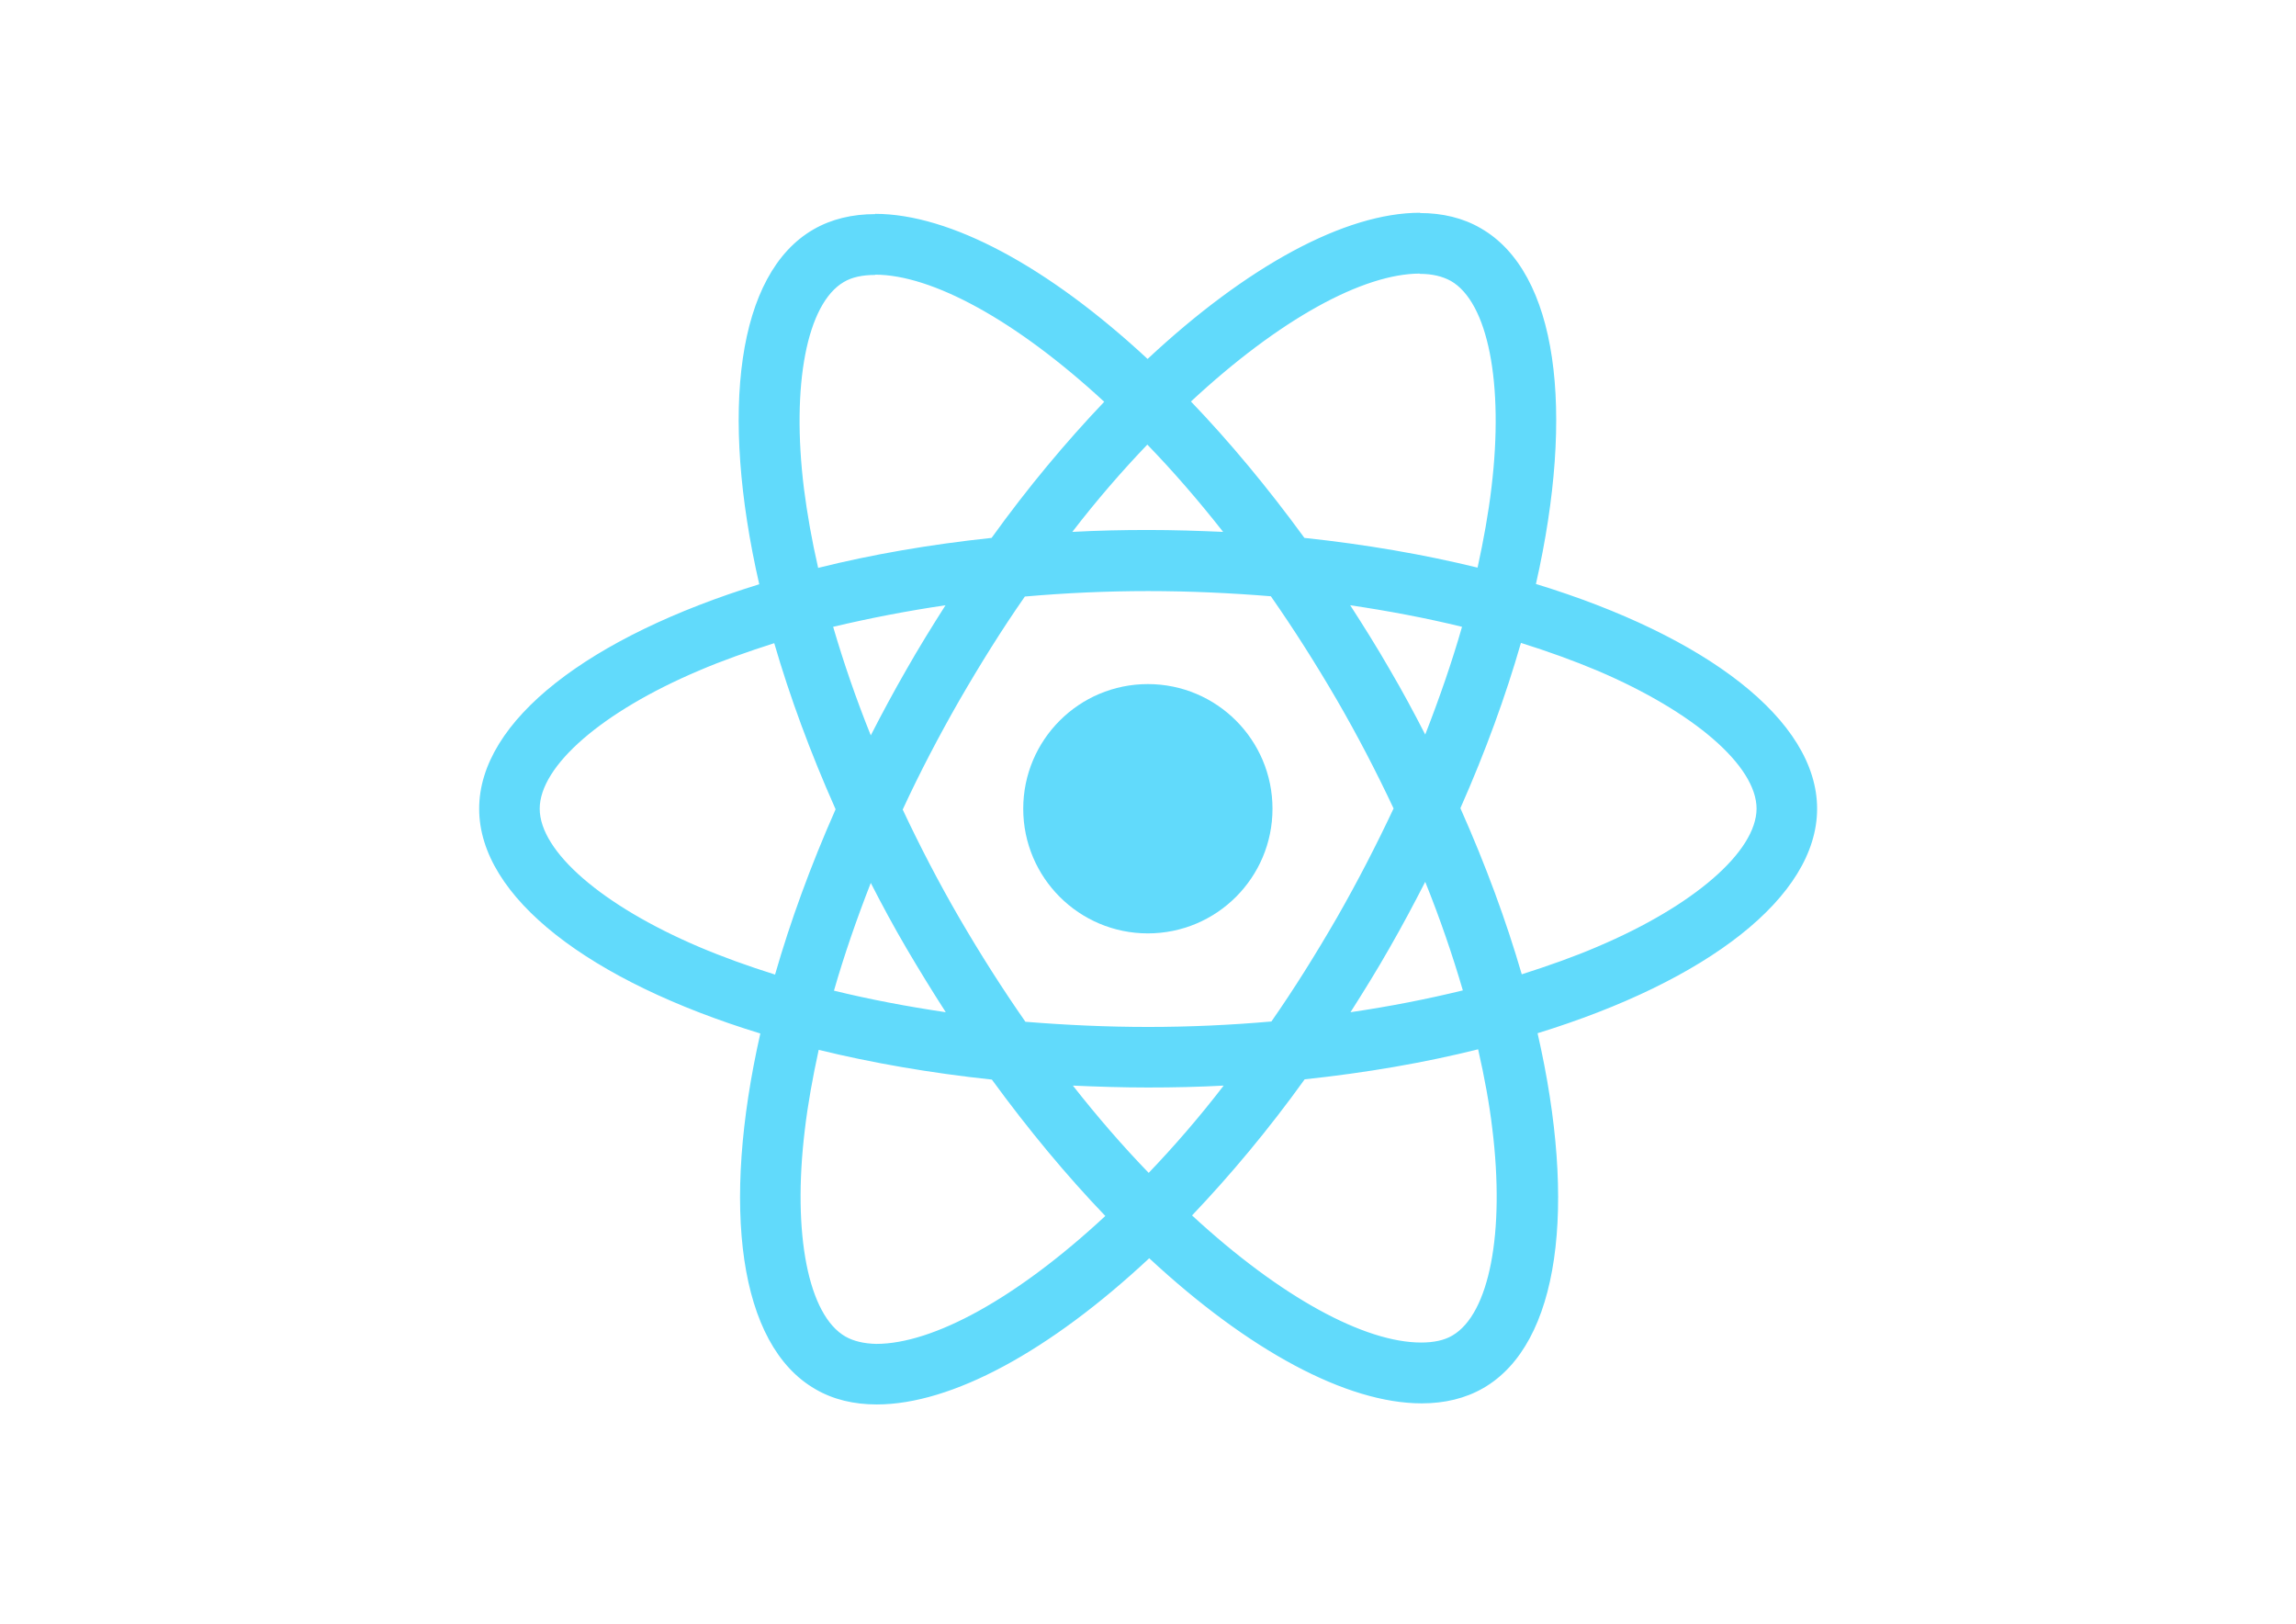
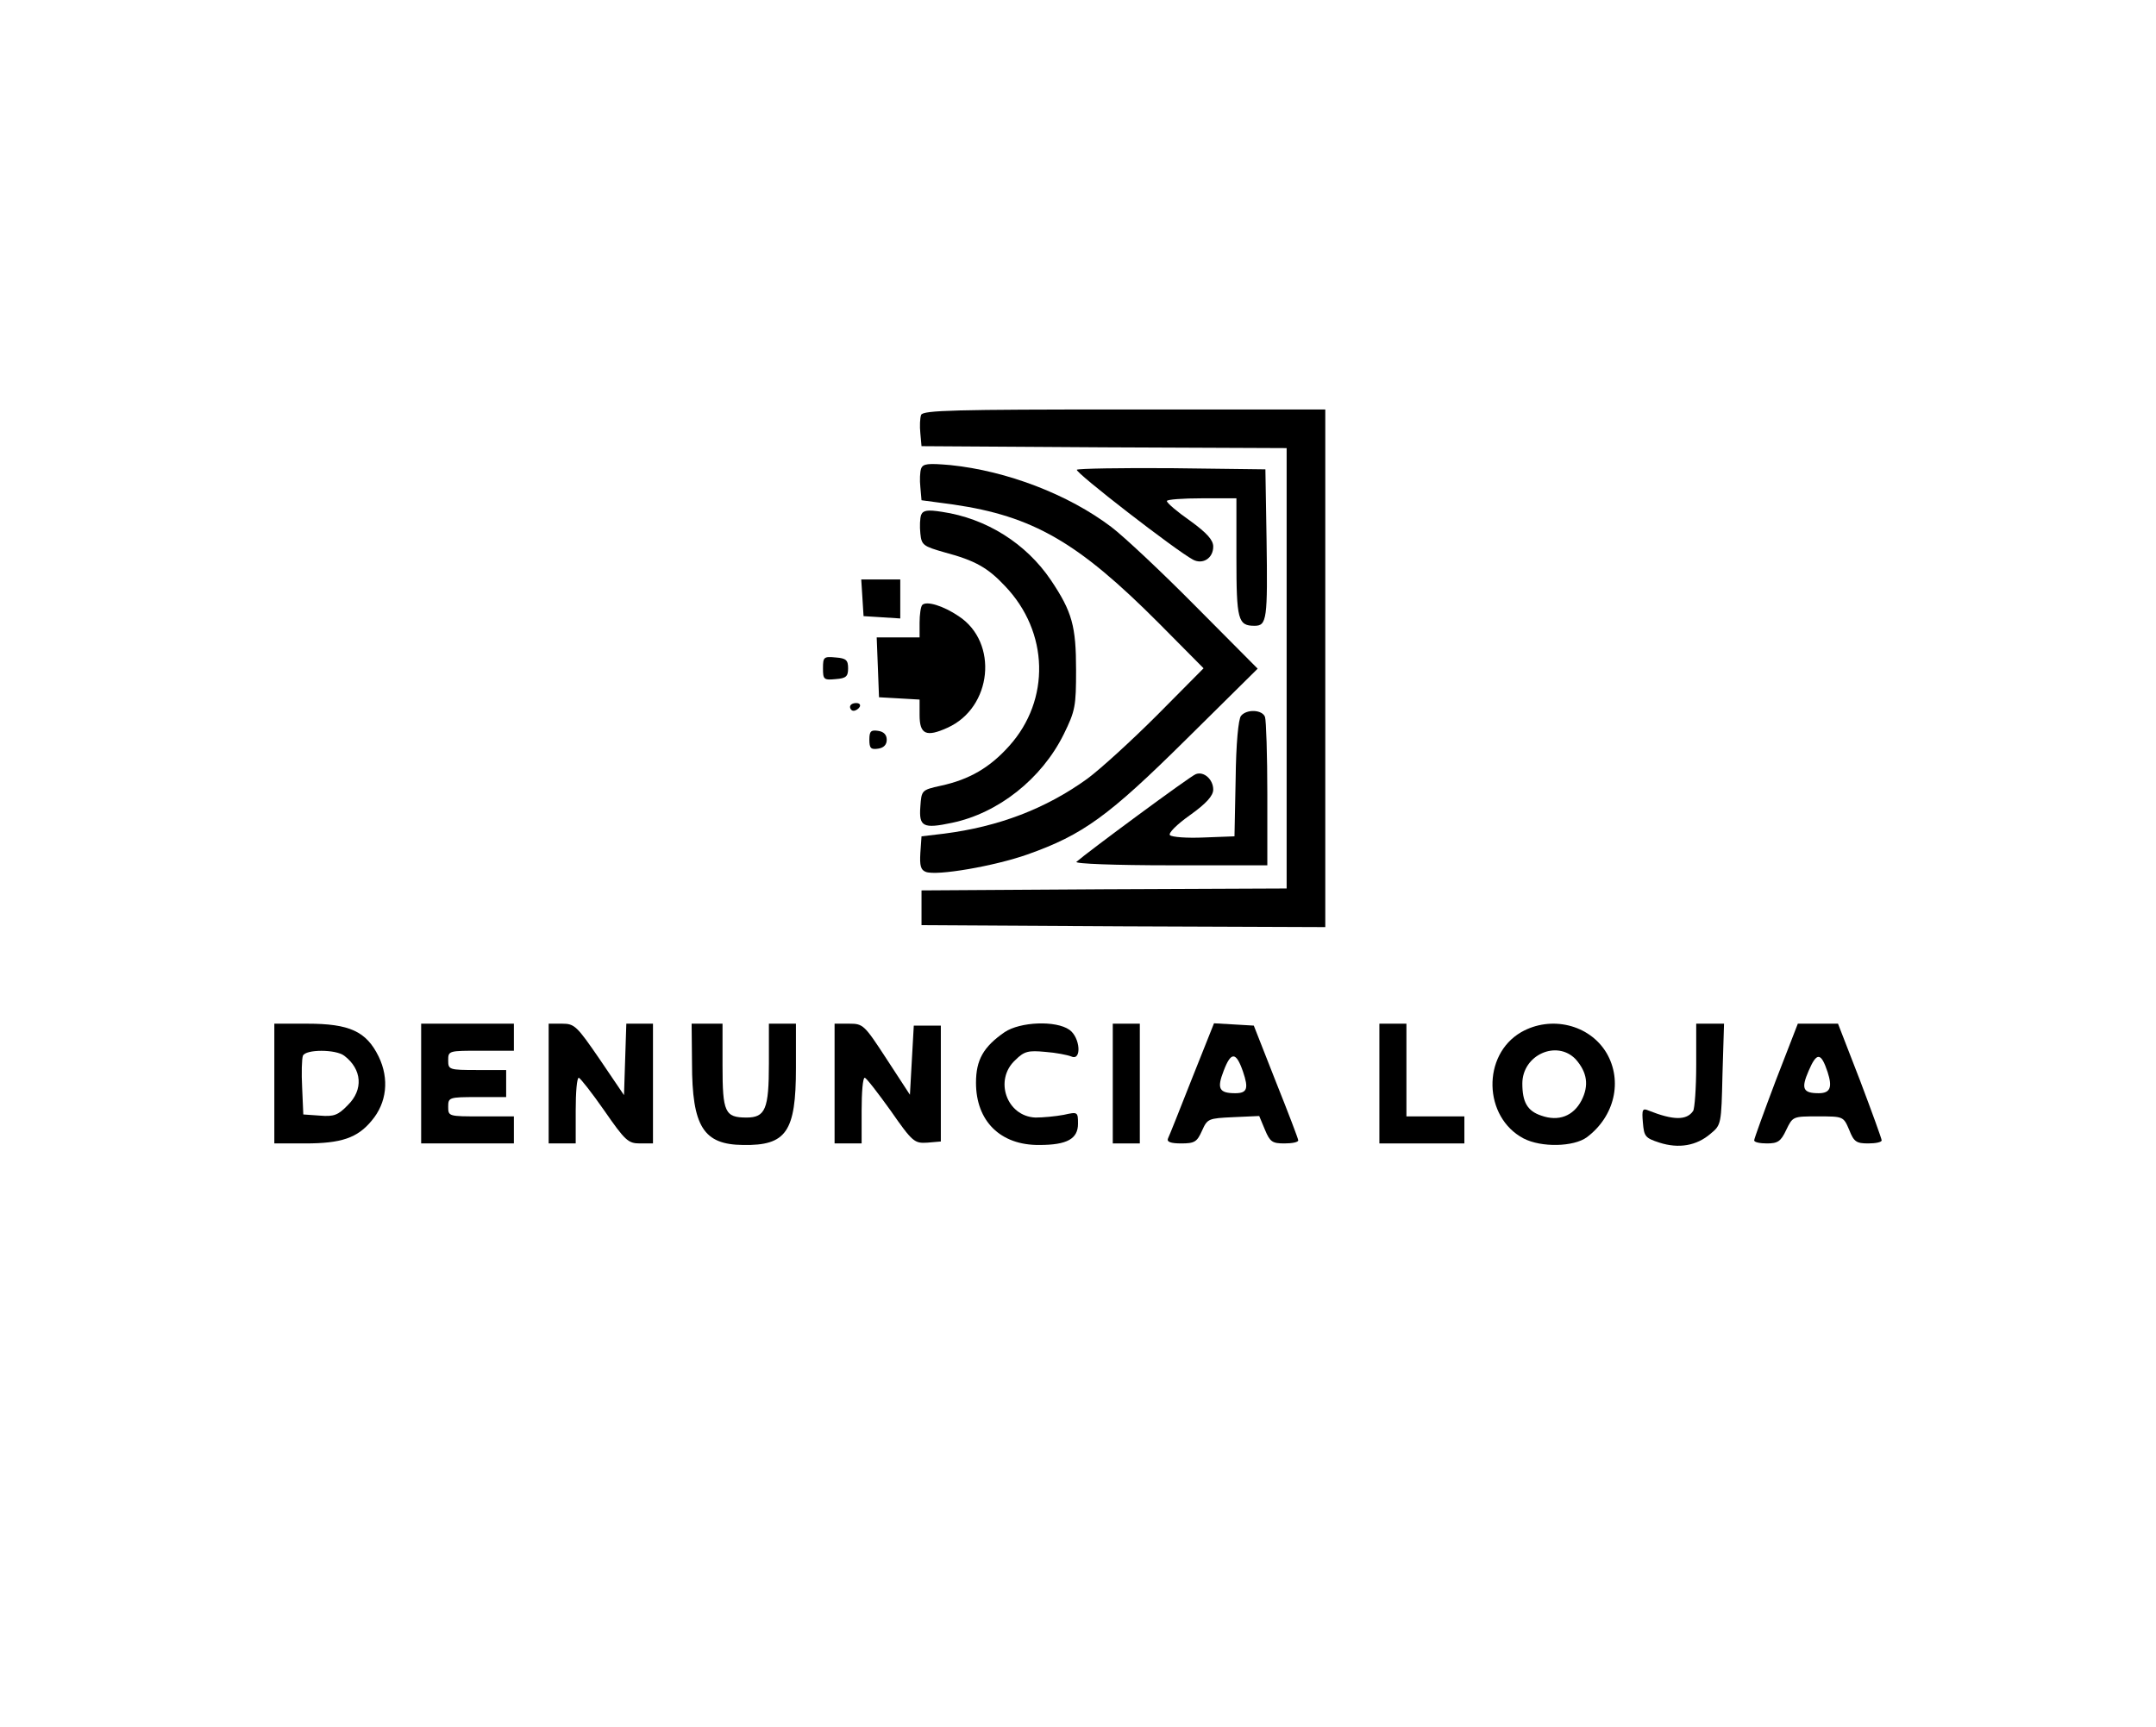
- <svg xmlns="http://www.w3.org/2000/svg" viewBox="0 0 841.9 595.3">
-   <g fill="#61DAFB">
-     <path d="M666.3 296.5c0-32.5-40.7-63.3-103.1-82.4 14.4-63.6 8-114.2-20.2-130.4-6.5-3.8-14.1-5.6-22.4-5.6v22.3c4.6 0 8.3.9 11.4 2.6 13.6 7.8 19.5 37.5 14.9 75.7-1.1 9.4-2.9 19.3-5.1 29.4-19.6-4.8-41-8.5-63.5-10.9-13.5-18.5-27.5-35.3-41.6-50 32.6-30.3 63.2-46.9 84-46.9V78c-27.5 0-63.5 19.6-99.9 53.6-36.4-33.8-72.4-53.2-99.9-53.2v22.3c20.7 0 51.4 16.5 84 46.6-14 14.7-28 31.4-41.3 49.9-22.6 2.4-44 6.1-63.6 11-2.3-10-4-19.7-5.2-29-4.7-38.2 1.1-67.9 14.6-75.8 3-1.8 6.9-2.6 11.5-2.6V78.5c-8.4 0-16 1.8-22.6 5.6-28.1 16.2-34.4 66.7-19.9 130.1-62.2 19.2-102.7 49.9-102.7 82.3 0 32.5 40.7 63.3 103.1 82.4-14.4 63.6-8 114.2 20.2 130.4 6.5 3.8 14.1 5.6 22.5 5.6 27.5 0 63.5-19.6 99.9-53.6 36.4 33.8 72.4 53.2 99.9 53.2 8.4 0 16-1.8 22.6-5.6 28.1-16.2 34.4-66.7 19.9-130.1 62-19.1 102.5-49.9 102.5-82.3zm-130.2-66.7c-3.7 12.9-8.3 26.2-13.5 39.5-4.1-8-8.4-16-13.1-24-4.6-8-9.5-15.8-14.4-23.4 14.2 2.1 27.9 4.7 41 7.9zm-45.8 106.5c-7.8 13.5-15.8 26.3-24.1 38.2-14.9 1.3-30 2-45.2 2-15.1 0-30.2-.7-45-1.9-8.3-11.9-16.4-24.6-24.2-38-7.6-13.1-14.5-26.4-20.8-39.8 6.2-13.4 13.2-26.8 20.7-39.9 7.8-13.5 15.8-26.3 24.1-38.2 14.9-1.3 30-2 45.2-2 15.1 0 30.2.7 45 1.9 8.3 11.9 16.4 24.6 24.2 38 7.6 13.1 14.5 26.4 20.8 39.8-6.3 13.4-13.2 26.8-20.7 39.9zm32.3-13c5.4 13.4 10 26.8 13.8 39.8-13.1 3.2-26.9 5.9-41.2 8 4.9-7.7 9.8-15.6 14.4-23.7 4.6-8 8.9-16.1 13-24.1zM421.2 430c-9.3-9.6-18.6-20.3-27.8-32 9 .4 18.2.7 27.5.7 9.4 0 18.7-.2 27.8-.7-9 11.7-18.3 22.4-27.5 32zm-74.4-58.9c-14.2-2.1-27.9-4.7-41-7.9 3.7-12.9 8.3-26.2 13.5-39.5 4.1 8 8.4 16 13.1 24 4.7 8 9.5 15.8 14.4 23.4zM420.7 163c9.3 9.6 18.6 20.3 27.8 32-9-.4-18.2-.7-27.5-.7-9.4 0-18.7.2-27.8.7 9-11.7 18.3-22.4 27.5-32zm-74 58.9c-4.9 7.7-9.8 15.6-14.4 23.7-4.6 8-8.9 16-13 24-5.4-13.4-10-26.8-13.8-39.8 13.1-3.1 26.9-5.8 41.2-7.9zm-90.5 125.2c-35.4-15.1-58.3-34.9-58.3-50.6 0-15.7 22.9-35.6 58.3-50.6 8.6-3.7 18-7 27.7-10.1 5.7 19.6 13.2 40 22.5 60.9-9.2 20.8-16.6 41.1-22.2 60.6-9.9-3.1-19.3-6.5-28-10.2zM310 490c-13.6-7.8-19.5-37.5-14.9-75.7 1.1-9.4 2.9-19.3 5.1-29.4 19.6 4.8 41 8.5 63.5 10.9 13.5 18.5 27.5 35.3 41.6 50-32.6 30.3-63.2 46.9-84 46.9-4.5-.1-8.3-1-11.3-2.7zm237.2-76.2c4.7 38.2-1.1 67.9-14.6 75.8-3 1.8-6.9 2.6-11.5 2.6-20.7 0-51.4-16.5-84-46.6 14-14.7 28-31.4 41.3-49.9 22.6-2.4 44-6.1 63.6-11 2.3 10.1 4.1 19.8 5.2 29.1zm38.5-66.7c-8.6 3.7-18 7-27.7 10.1-5.7-19.6-13.2-40-22.5-60.9 9.2-20.8 16.6-41.1 22.2-60.6 9.9 3.1 19.3 6.5 28.1 10.2 35.4 15.1 58.3 34.9 58.3 50.6-.1 15.7-23 35.6-58.4 50.6zM320.8 78.4z" />
-     <circle cx="420.9" cy="296.5" r="45.7" />
-     <path d="M520.5 78.1z" />
+ <svg xmlns="http://www.w3.org/2000/svg" version="1.0" width="558pt" height="447pt" viewBox="0 0 558 447" preserveAspectRatio="xMidYMid meet">
+   <g transform="translate(0,447) scale(0.1,-0.1)" fill="#000000" stroke="none">
+     <path d="M2384 3396 c-3 -8 -4 -29 -2 -48 l3 -33 473 -3 472 -2 0 -570 0 -570 -472 -2 -473 -3 0 -45 0 -45 523 -3 522 -2 0 670 0 670 -520 0 c-438 0 -521 -2 -526 -14z" />
+     <path d="M2384 3257 c-3 -8 -4 -30 -2 -48 l3 -34 82 -11 c206 -30 323 -97 533 -308 l115 -116 -120 -121 c-66 -66 -147 -140 -181 -165 -108 -78 -230 -124 -370 -142 l-59 -7 -3 -43 c-2 -33 1 -44 14 -49 28 -11 178 15 263 45 144 51 210 99 411 298 l185 183 -160 161 c-88 89 -186 181 -219 206 -111 84 -270 145 -416 160 -58 5 -71 4 -76 -9z" />
+     <path d="M2787 3254 c-6 -6 256 -209 301 -233 25 -13 52 4 52 34 0 17 -16 35 -60 67 -33 23 -60 46 -60 51 0 4 41 7 90 7 l90 0 0 -153 c0 -162 4 -177 47 -177 32 0 34 17 31 225 l-3 180 -241 3 c-132 1 -243 -1 -247 -4z" />
+     <path d="M2384 3137 c-3 -8 -4 -30 -2 -48 3 -30 7 -33 63 -49 79 -21 112 -40 156 -87 114 -119 118 -295 11 -414 -50 -56 -103 -87 -177 -103 -50 -11 -50 -12 -53 -54 -4 -52 7 -58 82 -42 120 25 232 114 289 229 30 61 32 73 32 166 0 114 -10 151 -65 233 -64 95 -167 160 -282 177 -38 6 -49 4 -54 -8z" />
+     <path d="M2232 2923 l3 -48 48 -3 47 -3 0 50 0 51 -51 0 -50 0 3 -47z" />
+     <path d="M2387 2904 c-4 -4 -7 -25 -7 -46 l0 -38 -55 0 -56 0 3 -77 3 -78 53 -3 52 -3 0 -40 c0 -50 17 -58 72 -33 116 52 133 221 29 289 -40 27 -83 40 -94 29z" />
+     <path d="M2130 2740 c0 -29 2 -31 33 -28 27 2 32 7 32 28 0 21 -5 26 -32 28 -31 3 -33 1 -33 -28z" />
+     <path d="M2200 2640 c0 -5 4 -10 9 -10 6 0 13 5 16 10 3 6 -1 10 -9 10 -9 0 -16 -4 -16 -10z" />
+     <path d="M3212 2617 c-7 -8 -13 -73 -14 -163 l-3 -149 -79 -3 c-44 -2 -83 1 -88 6 -5 5 18 28 52 52 42 30 60 50 60 66 0 26 -24 48 -45 40 -13 -4 -282 -203 -309 -227 -6 -5 101 -9 242 -9 l252 0 0 184 c0 101 -3 191 -6 200 -7 19 -47 21 -62 3z" />
+     <path d="M2250 2555 c0 -22 4 -26 23 -23 14 2 22 10 22 23 0 13 -8 21 -22 23 -19 3 -23 -1 -23 -23z" />
+     <path d="M710 1665 l0 -155 80 0 c93 0 135 14 172 59 39 46 46 108 18 166 -32 65 -75 85 -185 85 l-85 0 0 -155z m181 72 c46 -35 50 -88 9 -128 -25 -26 -36 -30 -72 -27 l-43 3 -3 69 c-2 38 -1 75 2 83 7 17 85 17 107 0z" />
+     <path d="M1090 1665 l0 -155 120 0 120 0 0 35 0 35 -85 0 c-84 0 -85 0 -85 25 0 24 2 25 75 25 l75 0 0 35 0 35 -75 0 c-73 0 -75 1 -75 25 0 25 1 25 85 25 l85 0 0 35 0 35 -120 0 -120 0 0 -155z" />
+     <path d="M1420 1665 l0 -155 35 0 35 0 0 85 c0 47 3 85 8 85 4 -1 34 -39 66 -85 54 -78 62 -85 92 -85 l34 0 0 155 0 155 -35 0 -34 0 -3 -92 -3 -93 -63 93 c-59 86 -65 92 -97 92 l-35 0 0 -155z" />
+     <path d="M1791 1718 c0 -165 30 -211 132 -212 112 -2 137 34 137 199 l0 115 -35 0 -35 0 0 -103 c0 -118 -9 -140 -58 -140 -56 0 -62 14 -62 134 l0 109 -40 0 -40 0 1 -102z" />
+     <path d="M2160 1665 l0 -155 35 0 35 0 0 85 c0 47 3 85 8 85 4 0 34 -39 67 -85 57 -82 62 -85 95 -83 l35 3 0 150 0 150 -35 0 -35 0 -5 -89 -5 -90 -60 92 c-58 89 -61 92 -97 92 l-38 0 0 -155z" />
+     <path d="M2600 1798 c-55 -38 -74 -72 -74 -131 0 -99 63 -162 164 -161 72 0 100 16 100 55 0 31 -1 31 -37 23 -21 -4 -54 -7 -73 -7 -75 3 -108 98 -52 149 23 23 34 25 77 21 28 -2 58 -8 68 -12 27 -12 23 49 -5 69 -35 25 -128 21 -168 -6z" />
+     <path d="M2880 1665 l0 -155 35 0 35 0 0 155 0 155 -35 0 -35 0 0 -155z" />
+     <path d="M3085 1678 c-31 -79 -59 -149 -62 -155 -4 -9 7 -13 34 -13 35 0 41 4 54 33 14 31 16 32 81 35 l67 3 15 -36 c13 -31 19 -35 50 -35 20 0 36 3 36 8 0 4 -26 72 -58 152 l-57 145 -51 3 -52 3 -57 -143z m132 18 c15 -44 11 -56 -20 -56 -42 0 -48 12 -30 58 19 50 32 50 50 -2z" />
+     <path d="M3570 1665 l0 -155 110 0 110 0 0 35 0 35 -75 0 -75 0 0 120 0 120 -35 0 -35 0 0 -155z" />
+     <path d="M3937 1798 c-102 -59 -98 -220 6 -275 46 -24 130 -22 164 3 72 54 93 146 51 218 -44 74 -144 98 -221 54z m141 -70 c30 -34 35 -68 15 -107 -21 -40 -59 -55 -104 -39 -36 12 -49 35 -49 83 0 74 89 114 138 63z" />
+     <path d="M4390 1713 c0 -60 -4 -113 -8 -119 -17 -25 -52 -24 -115 1 -16 7 -18 3 -15 -31 3 -36 6 -40 43 -52 50 -16 96 -8 132 23 28 23 28 25 31 154 l4 131 -36 0 -36 0 0 -107z" />
+     <path d="M4596 1673 c-31 -82 -56 -151 -56 -155 0 -5 15 -8 33 -8 28 0 36 5 50 35 17 35 17 35 82 35 66 0 66 0 81 -35 12 -31 19 -35 49 -35 19 0 35 3 35 8 0 4 -25 73 -56 155 l-57 147 -52 0 -52 0 -57 -147z m134 22 c13 -40 7 -55 -23 -55 -41 0 -46 12 -26 58 21 49 32 48 49 -3z" />
  </g>
</svg>
